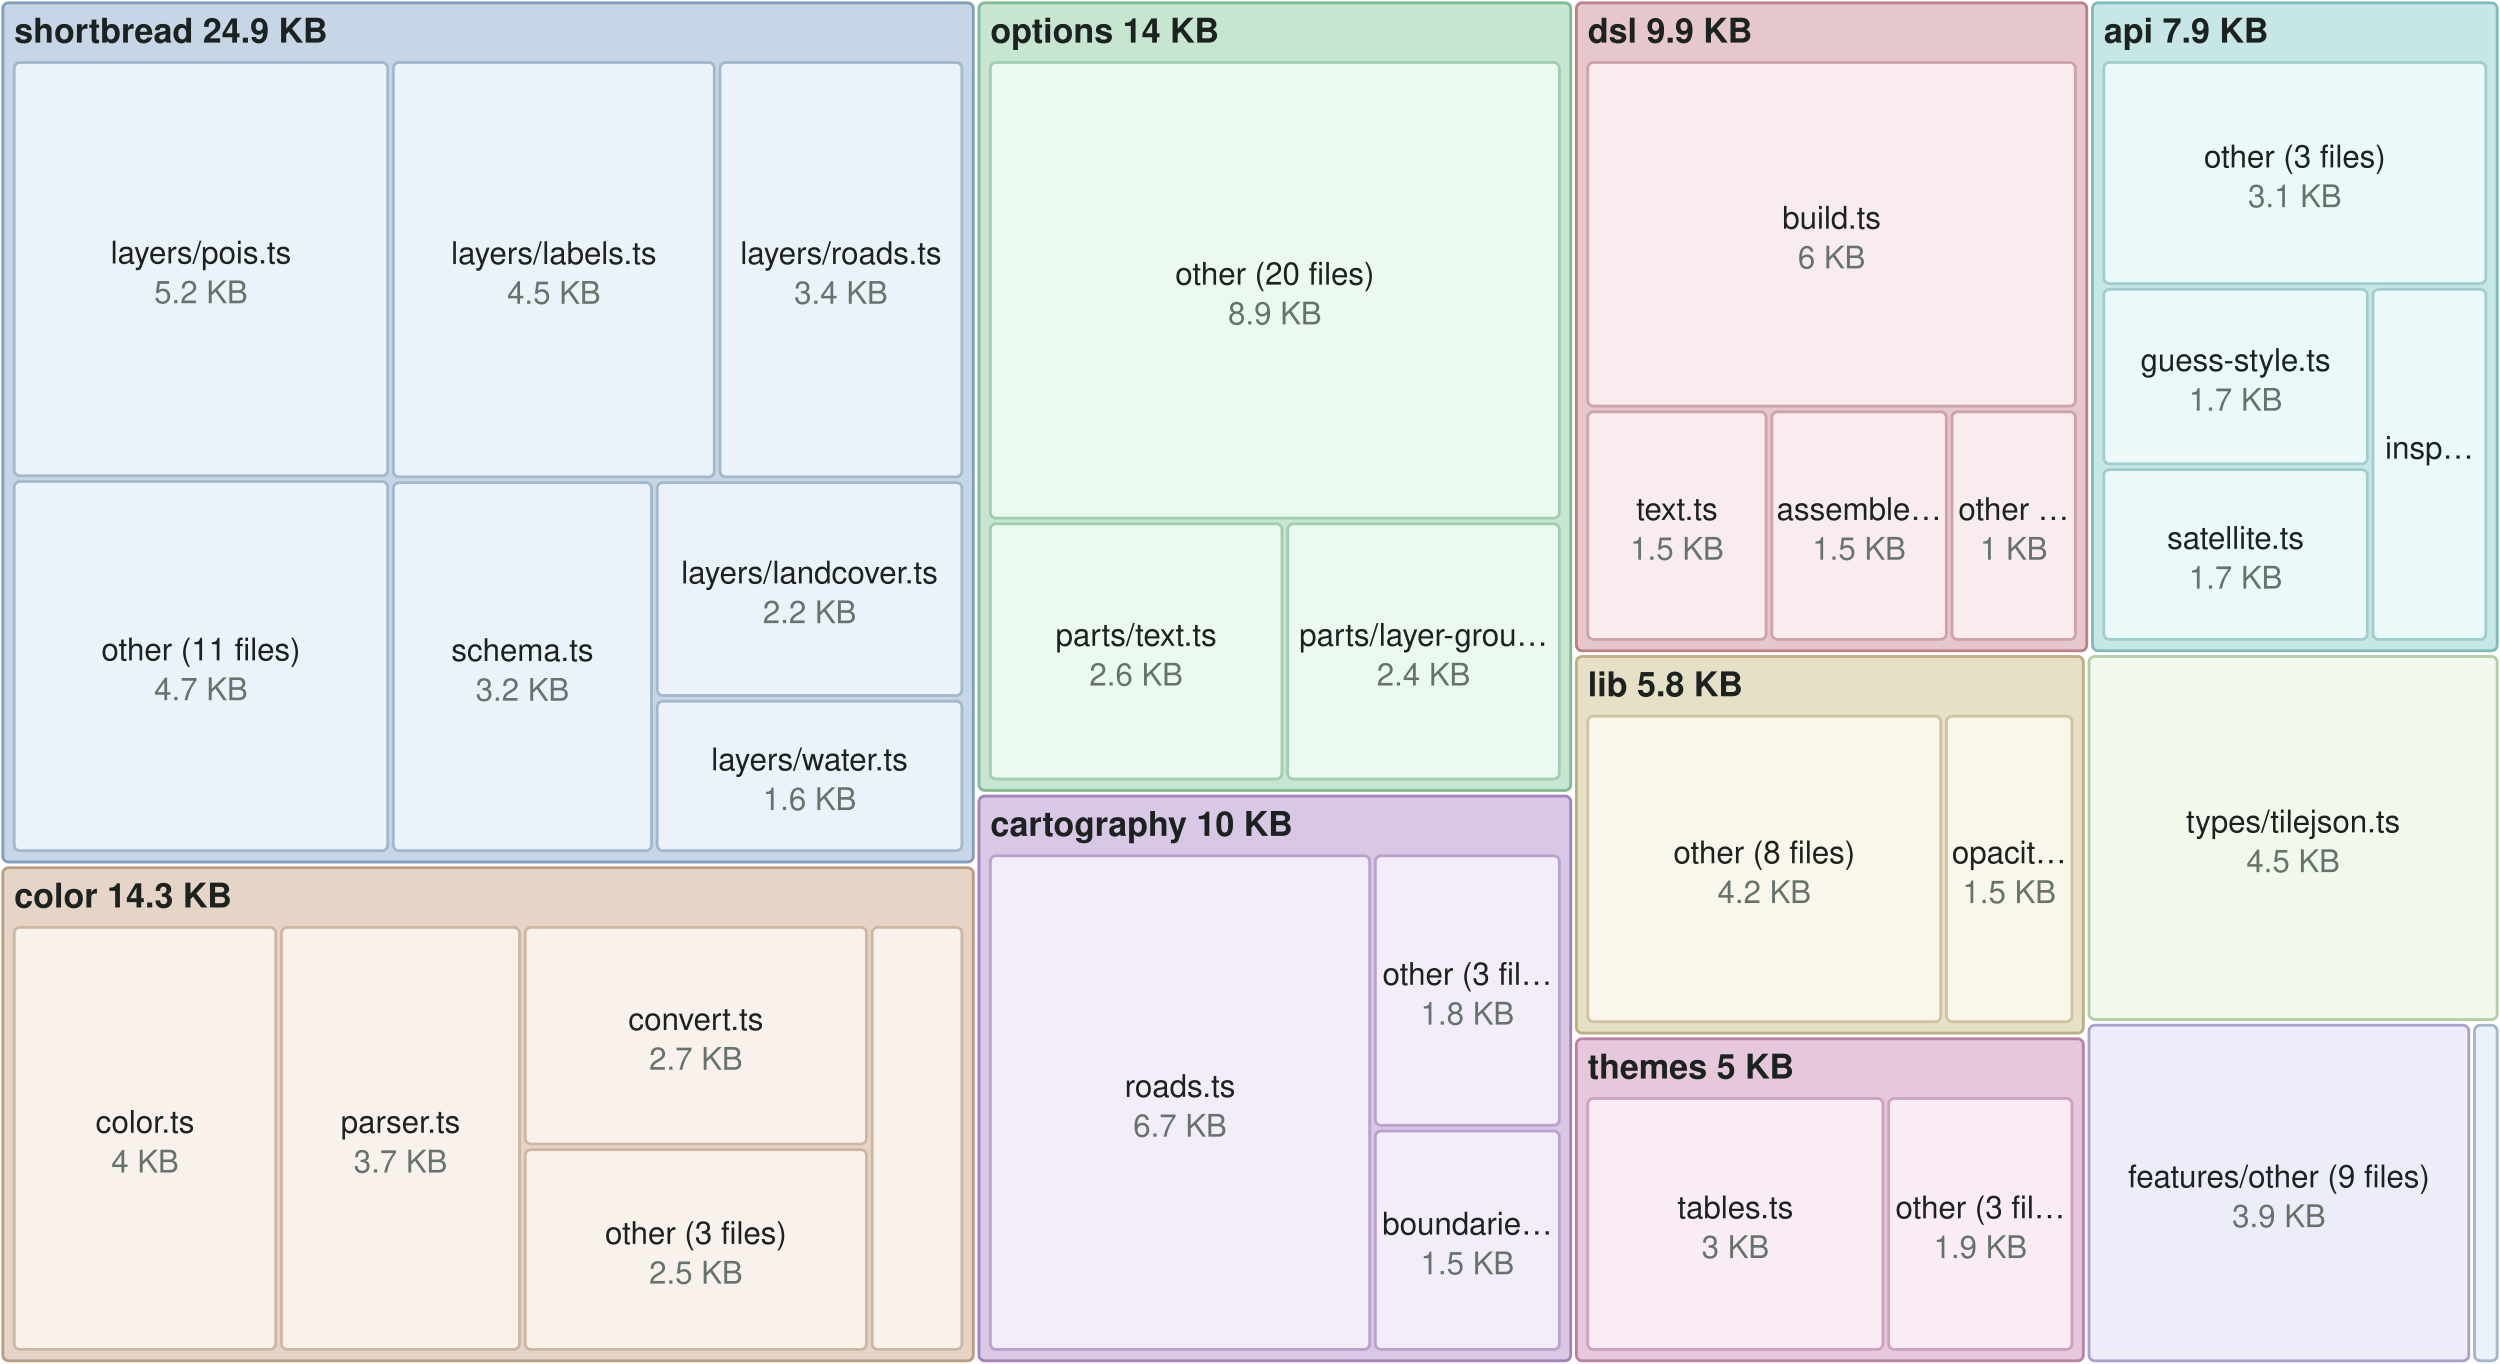
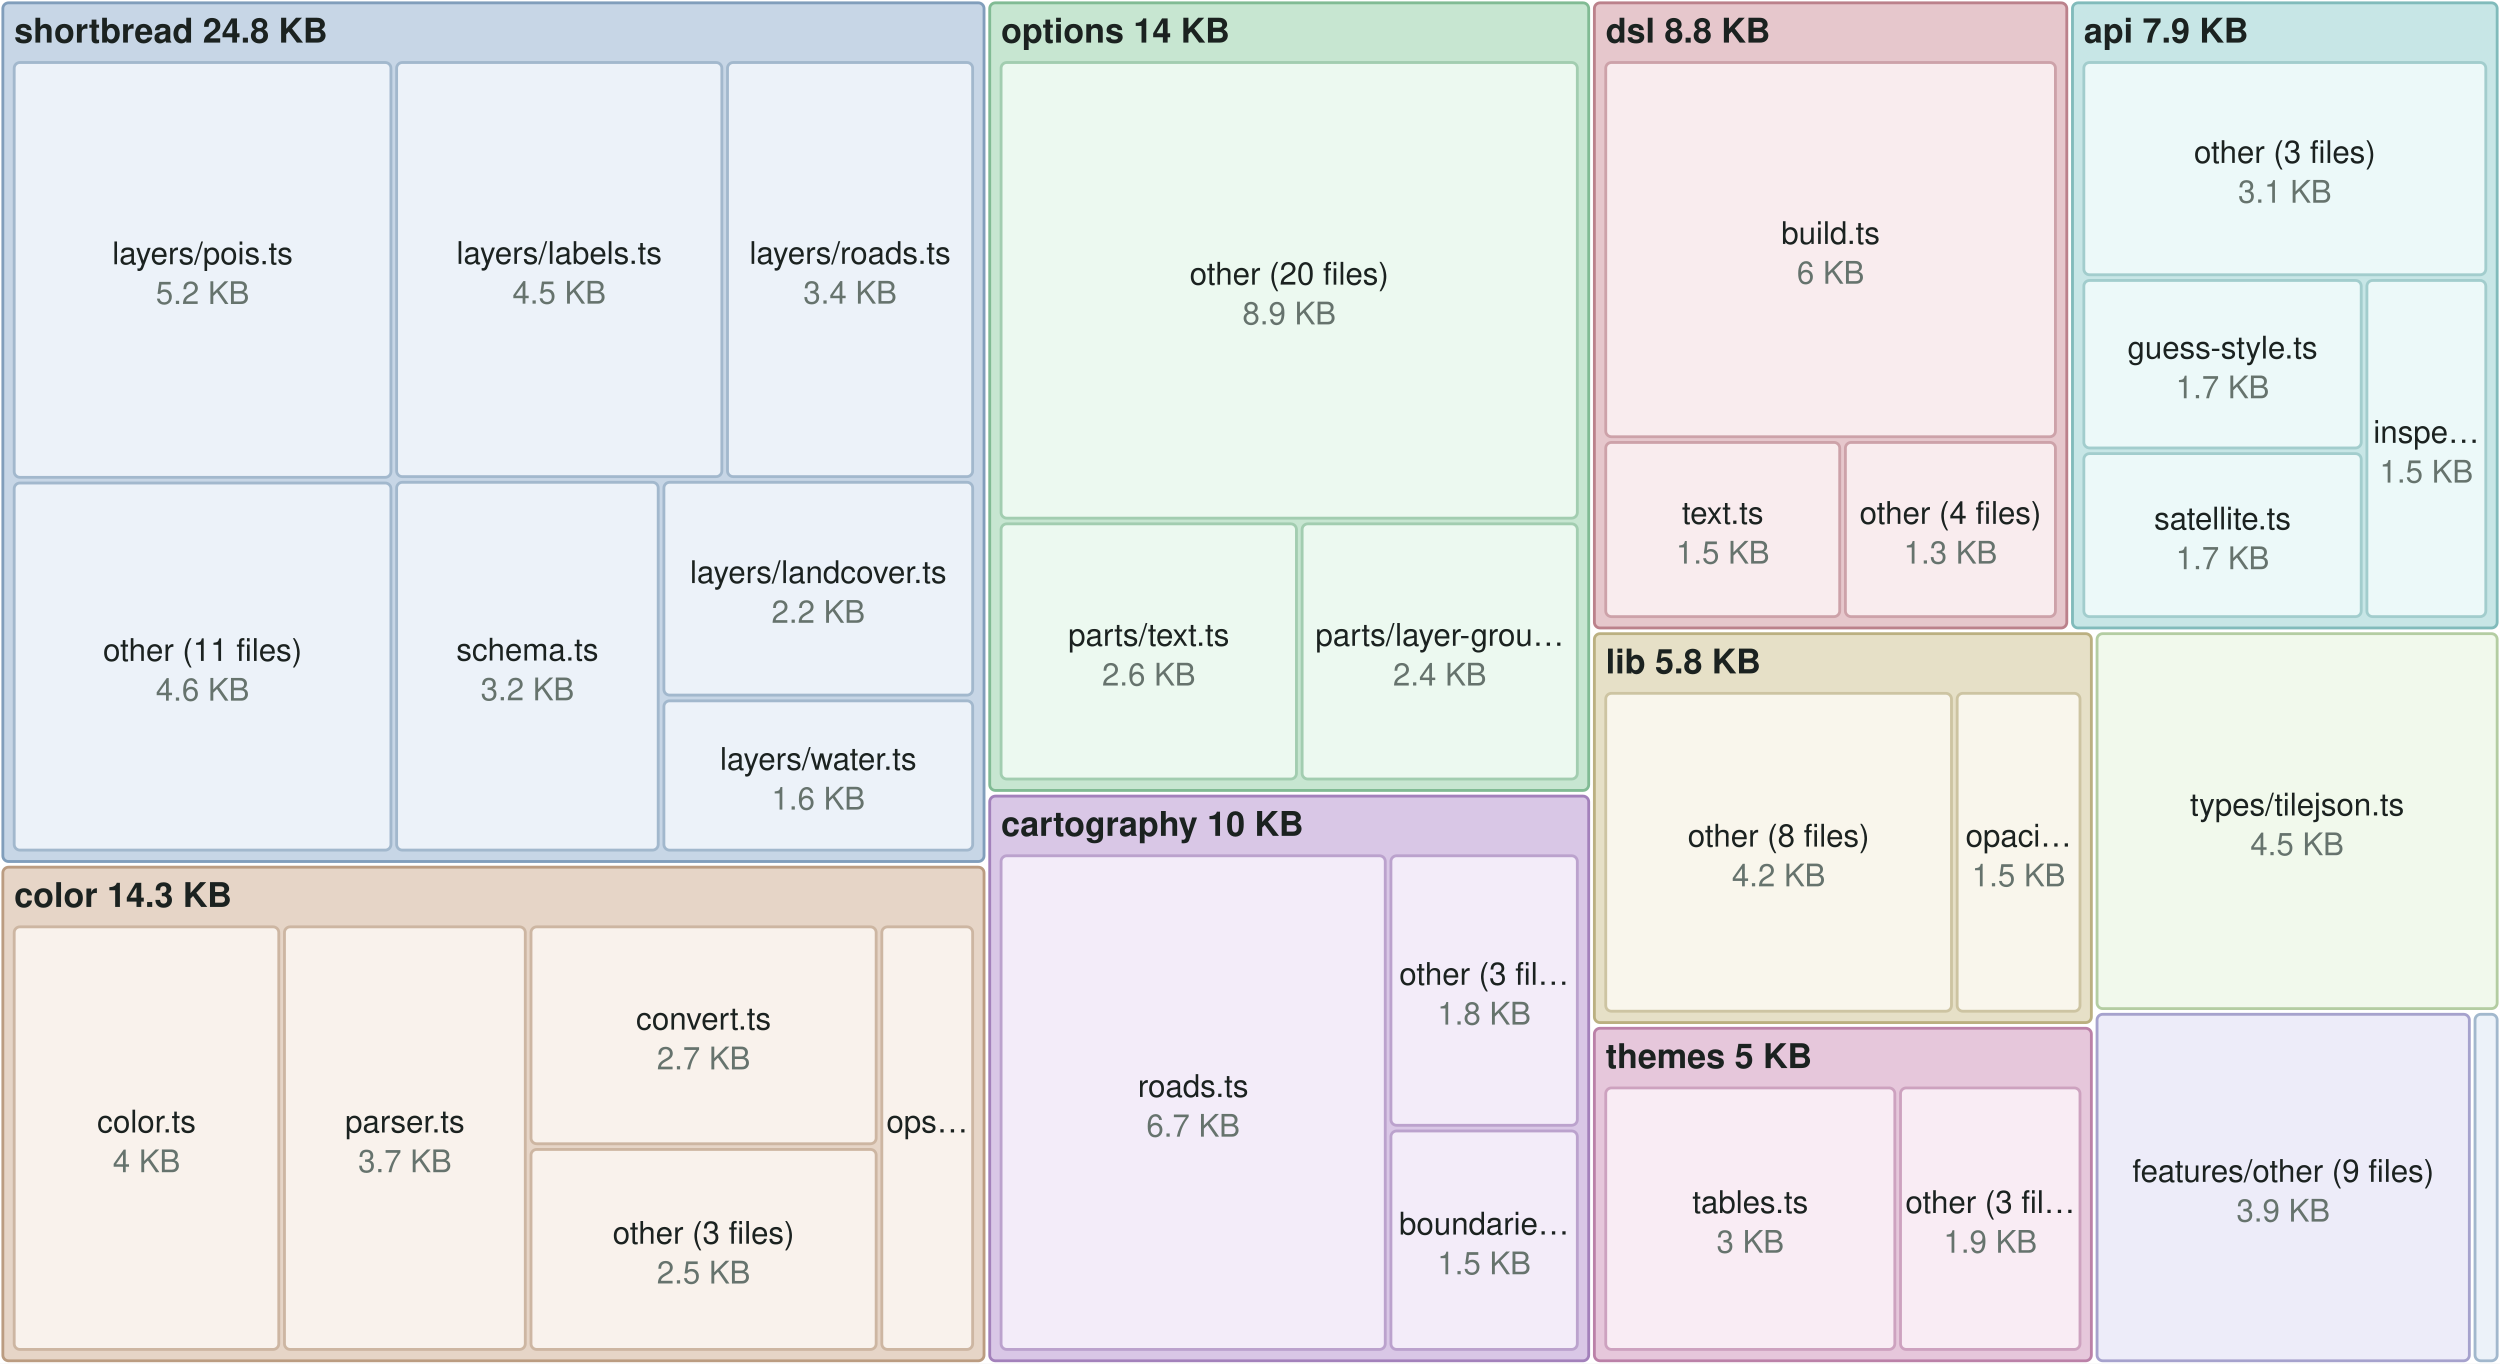
<svg xmlns="http://www.w3.org/2000/svg" width="880" height="480" viewBox="0 0 880 480">
  <style>
	.background { fill: #ffffff; }
	text { font-family: Helvetica, Arial, 'Liberation Sans', sans-serif; }
	.group-label { fill: #1b2220; font-weight: 600; font-size: 12px; }
	.leaf-label { fill: #1b2220; font-size: 11px; text-anchor: middle; }
	.leaf-size { fill: #66736d; font-size: 11px; text-anchor: middle; }
	.group-box, .leaf-box { stroke-width: 1; }
	.leaf:hover .leaf-box { stroke-width: 2; }
	.c0 .group-box { fill: hsl(210 38% 84%); stroke: hsl(210 30% 62%); }
	.c0 .leaf-box { fill: hsl(210 50% 95%); stroke: hsl(210 30% 72%); }
	.c1 .group-box { fill: hsl(28 38% 84%); stroke: hsl(28 30% 62%); }
	.c1 .leaf-box { fill: hsl(28 50% 95%); stroke: hsl(28 30% 72%); }
	.c2 .group-box { fill: hsl(140 38% 84%); stroke: hsl(140 30% 62%); }
	.c2 .leaf-box { fill: hsl(140 50% 95%); stroke: hsl(140 30% 72%); }
	.c3 .group-box { fill: hsl(275 38% 84%); stroke: hsl(275 30% 62%); }
	.c3 .leaf-box { fill: hsl(275 50% 95%); stroke: hsl(275 30% 72%); }
	.c4 .group-box { fill: hsl(350 38% 84%); stroke: hsl(350 30% 62%); }
	.c4 .leaf-box { fill: hsl(350 50% 95%); stroke: hsl(350 30% 72%); }
	.c5 .group-box { fill: hsl(180 38% 84%); stroke: hsl(180 30% 62%); }
	.c5 .leaf-box { fill: hsl(180 50% 95%); stroke: hsl(180 30% 72%); }
	.c6 .group-box { fill: hsl(48 38% 84%); stroke: hsl(48 30% 62%); }
	.c6 .leaf-box { fill: hsl(48 50% 95%); stroke: hsl(48 30% 72%); }
	.c7 .group-box { fill: hsl(320 38% 84%); stroke: hsl(320 30% 62%); }
	.c7 .leaf-box { fill: hsl(320 50% 95%); stroke: hsl(320 30% 72%); }
	.c8 .group-box { fill: hsl(95 38% 84%); stroke: hsl(95 30% 62%); }
	.c8 .leaf-box { fill: hsl(95 50% 95%); stroke: hsl(95 30% 72%); }
	.c9 .group-box { fill: hsl(245 38% 84%); stroke: hsl(245 30% 62%); }
	.c9 .leaf-box { fill: hsl(245 50% 95%); stroke: hsl(245 30% 72%); }
	@media (prefers-color-scheme: dark) {
		.background { fill: #0d1117; }
		.group-label, .leaf-label { fill: #e6edf3; }
		.leaf-size { fill: #8b949e; }
		.c0 .group-box { fill: hsl(210 22% 22%); stroke: hsl(210 20% 38%); }
		.c0 .leaf-box { fill: hsl(210 25% 14%); stroke: hsl(210 20% 32%); }
		.c1 .group-box { fill: hsl(28 22% 22%); stroke: hsl(28 20% 38%); }
		.c1 .leaf-box { fill: hsl(28 25% 14%); stroke: hsl(28 20% 32%); }
		.c2 .group-box { fill: hsl(140 22% 22%); stroke: hsl(140 20% 38%); }
		.c2 .leaf-box { fill: hsl(140 25% 14%); stroke: hsl(140 20% 32%); }
		.c3 .group-box { fill: hsl(275 22% 22%); stroke: hsl(275 20% 38%); }
		.c3 .leaf-box { fill: hsl(275 25% 14%); stroke: hsl(275 20% 32%); }
		.c4 .group-box { fill: hsl(350 22% 22%); stroke: hsl(350 20% 38%); }
		.c4 .leaf-box { fill: hsl(350 25% 14%); stroke: hsl(350 20% 32%); }
		.c5 .group-box { fill: hsl(180 22% 22%); stroke: hsl(180 20% 38%); }
		.c5 .leaf-box { fill: hsl(180 25% 14%); stroke: hsl(180 20% 32%); }
		.c6 .group-box { fill: hsl(48 22% 22%); stroke: hsl(48 20% 38%); }
		.c6 .leaf-box { fill: hsl(48 25% 14%); stroke: hsl(48 20% 32%); }
		.c7 .group-box { fill: hsl(320 22% 22%); stroke: hsl(320 20% 38%); }
		.c7 .leaf-box { fill: hsl(320 25% 14%); stroke: hsl(320 20% 32%); }
		.c8 .group-box { fill: hsl(95 22% 22%); stroke: hsl(95 20% 38%); }
		.c8 .leaf-box { fill: hsl(95 25% 14%); stroke: hsl(95 20% 32%); }
		.c9 .group-box { fill: hsl(245 22% 22%); stroke: hsl(245 20% 38%); }
		.c9 .leaf-box { fill: hsl(245 25% 14%); stroke: hsl(245 20% 32%); }
	}
</style>
  <rect class="background" width="880" height="480" />
  <g class="group c0">
-     <rect class="group-box" x="1" y="1" width="341.6" height="302.44" rx="2" />
-     <text class="group-label" x="5" y="15" textLength="108.71" lengthAdjust="spacingAndGlyphs">shortbread 24.9 KB</text>
-   </g>
-   <g class="leaf c0">
-     <rect class="leaf-box" x="5" y="22" width="131.46" height="145.48" rx="2" />
-     <text class="leaf-label" x="70.73" y="92.74" textLength="64.19" lengthAdjust="spacingAndGlyphs">layers/pois.ts</text>
-     <text class="leaf-size" x="70.73" y="106.74" textLength="33.02" lengthAdjust="spacingAndGlyphs">5.2 KB</text>
-   </g>
-   <g class="leaf c0">
-     <rect class="leaf-box" x="5" y="169.48" width="131.46" height="129.96" rx="2" />
-     <text class="leaf-label" x="70.73" y="232.46" textLength="70.3" lengthAdjust="spacingAndGlyphs">other (11 files)</text>
-     <text class="leaf-size" x="70.73" y="246.46" textLength="33.02" lengthAdjust="spacingAndGlyphs">4.7 KB</text>
-   </g>
-   <g class="leaf c0">
-     <rect class="leaf-box" x="138.46" y="22" width="112.98" height="145.88" rx="2" />
-     <text class="leaf-label" x="194.95" y="92.94" textLength="72.74" lengthAdjust="spacingAndGlyphs">layers/labels.ts</text>
-     <text class="leaf-size" x="194.95" y="106.94" textLength="33.02" lengthAdjust="spacingAndGlyphs">4.5 KB</text>
-   </g>
-   <g class="leaf c0">
-     <rect class="leaf-box" x="253.44" y="22" width="85.16" height="145.88" rx="2" />
-     <text class="leaf-label" x="296.02" y="92.94" textLength="71.52" lengthAdjust="spacingAndGlyphs">layers/roads.ts</text>
-     <text class="leaf-size" x="296.02" y="106.94" textLength="33.02" lengthAdjust="spacingAndGlyphs">3.4 KB</text>
-   </g>
-   <g class="leaf c0">
-     <rect class="leaf-box" x="138.46" y="169.88" width="90.87" height="129.56" rx="2" />
-     <text class="leaf-label" x="183.89" y="232.66" textLength="50.13" lengthAdjust="spacingAndGlyphs">schema.ts</text>
-     <text class="leaf-size" x="183.89" y="246.66" textLength="33.02" lengthAdjust="spacingAndGlyphs">3.2 KB</text>
-   </g>
-   <g class="leaf c0">
-     <rect class="leaf-box" x="231.33" y="169.88" width="107.27" height="74.96" rx="2" />
-     <text class="leaf-label" x="284.96" y="205.36" textLength="91.7" lengthAdjust="spacingAndGlyphs">layers/landcover.ts</text>
-     <text class="leaf-size" x="284.96" y="219.36" textLength="33.02" lengthAdjust="spacingAndGlyphs">2.2 KB</text>
-   </g>
-   <g class="leaf c0">
-     <rect class="leaf-box" x="231.33" y="246.84" width="107.27" height="52.6" rx="2" />
-     <text class="leaf-label" x="284.96" y="271.14" textLength="70.91" lengthAdjust="spacingAndGlyphs">layers/water.ts</text>
-     <text class="leaf-size" x="284.96" y="285.14" textLength="33.02" lengthAdjust="spacingAndGlyphs">1.6 KB</text>
+     <rect class="group-box" x="1" y="1" width="345.38" height="302.25" rx="2" />
+     <text class="group-label" x="5" y="15" textLength="108.71" lengthAdjust="spacingAndGlyphs">shortbread 24.8 KB</text>
+   </g>
+   <g class="leaf c0">
+     <rect class="leaf-box" x="5" y="22" width="132.61" height="146.02" rx="2" />
+     <text class="leaf-label" x="71.3" y="93.01" textLength="64.19" lengthAdjust="spacingAndGlyphs">layers/pois.ts</text>
+     <text class="leaf-size" x="71.3" y="107.01" textLength="33.02" lengthAdjust="spacingAndGlyphs">5.2 KB</text>
+   </g>
+   <g class="leaf c0">
+     <rect class="leaf-box" x="5" y="170.02" width="132.61" height="129.22" rx="2" />
+     <text class="leaf-label" x="71.3" y="232.64" textLength="70.3" lengthAdjust="spacingAndGlyphs">other (11 files)</text>
+     <text class="leaf-size" x="71.3" y="246.64" textLength="33.02" lengthAdjust="spacingAndGlyphs">4.6 KB</text>
+   </g>
+   <g class="leaf c0">
+     <rect class="leaf-box" x="139.61" y="22" width="114.48" height="145.77" rx="2" />
+     <text class="leaf-label" x="196.84" y="92.89" textLength="72.74" lengthAdjust="spacingAndGlyphs">layers/labels.ts</text>
+     <text class="leaf-size" x="196.84" y="106.89" textLength="33.02" lengthAdjust="spacingAndGlyphs">4.5 KB</text>
+   </g>
+   <g class="leaf c0">
+     <rect class="leaf-box" x="256.08" y="22" width="86.29" height="145.77" rx="2" />
+     <text class="leaf-label" x="299.23" y="92.89" textLength="71.52" lengthAdjust="spacingAndGlyphs">layers/roads.ts</text>
+     <text class="leaf-size" x="299.23" y="106.89" textLength="33.02" lengthAdjust="spacingAndGlyphs">3.4 KB</text>
+   </g>
+   <g class="leaf c0">
+     <rect class="leaf-box" x="139.61" y="169.77" width="92.08" height="129.47" rx="2" />
+     <text class="leaf-label" x="185.65" y="232.51" textLength="50.13" lengthAdjust="spacingAndGlyphs">schema.ts</text>
+     <text class="leaf-size" x="185.65" y="246.51" textLength="33.02" lengthAdjust="spacingAndGlyphs">3.2 KB</text>
+   </g>
+   <g class="leaf c0">
+     <rect class="leaf-box" x="233.69" y="169.77" width="108.69" height="74.91" rx="2" />
+     <text class="leaf-label" x="288.03" y="205.23" textLength="91.7" lengthAdjust="spacingAndGlyphs">layers/landcover.ts</text>
+     <text class="leaf-size" x="288.03" y="219.23" textLength="33.02" lengthAdjust="spacingAndGlyphs">2.2 KB</text>
+   </g>
+   <g class="leaf c0">
+     <rect class="leaf-box" x="233.69" y="246.69" width="108.69" height="52.56" rx="2" />
+     <text class="leaf-label" x="288.03" y="270.97" textLength="70.91" lengthAdjust="spacingAndGlyphs">layers/water.ts</text>
+     <text class="leaf-size" x="288.03" y="284.97" textLength="33.02" lengthAdjust="spacingAndGlyphs">1.6 KB</text>
  </g>
  <g class="group c1">
-     <rect class="group-box" x="1" y="305.44" width="341.6" height="173.56" rx="2" />
-     <text class="group-label" x="5" y="319.44" textLength="75.37" lengthAdjust="spacingAndGlyphs">color 14.3 KB</text>
-   </g>
-   <g class="leaf c1">
-     <rect class="leaf-box" x="5" y="326.44" width="92.07" height="148.56" rx="2" />
-     <text class="leaf-label" x="51.04" y="398.72" textLength="35.45" lengthAdjust="spacingAndGlyphs">color.ts</text>
-     <text class="leaf-size" x="51.04" y="412.72" textLength="23.85" lengthAdjust="spacingAndGlyphs">4 KB</text>
-   </g>
-   <g class="leaf c1">
-     <rect class="leaf-box" x="99.07" y="326.44" width="83.81" height="148.56" rx="2" />
-     <text class="leaf-label" x="140.98" y="398.72" textLength="42.79" lengthAdjust="spacingAndGlyphs">parser.ts</text>
-     <text class="leaf-size" x="140.98" y="412.72" textLength="33.02" lengthAdjust="spacingAndGlyphs">3.7 KB</text>
-   </g>
-   <g class="leaf c1">
-     <rect class="leaf-box" x="184.88" y="326.44" width="120.12" height="76.25" rx="2" />
-     <text class="leaf-label" x="244.94" y="362.57" textLength="47.69" lengthAdjust="spacingAndGlyphs">convert.ts</text>
-     <text class="leaf-size" x="244.94" y="376.57" textLength="33.02" lengthAdjust="spacingAndGlyphs">2.7 KB</text>
-   </g>
-   <g class="leaf c1">
-     <rect class="leaf-box" x="184.88" y="404.69" width="120.12" height="70.31" rx="2" />
-     <text class="leaf-label" x="244.94" y="437.85" textLength="64.19" lengthAdjust="spacingAndGlyphs">other (3 files)</text>
-     <text class="leaf-size" x="244.94" y="451.85" textLength="33.02" lengthAdjust="spacingAndGlyphs">2.5 KB</text>
-   </g>
-   <g class="leaf c1">
-     <rect class="leaf-box" x="307" y="326.44" width="31.6" height="148.56" rx="2" />
+     <rect class="group-box" x="1" y="305.25" width="345.38" height="173.75" rx="2" />
+     <text class="group-label" x="5" y="319.25" textLength="75.37" lengthAdjust="spacingAndGlyphs">color 14.3 KB</text>
+   </g>
+   <g class="leaf c1">
+     <rect class="leaf-box" x="5" y="326.25" width="93.13" height="148.75" rx="2" />
+     <text class="leaf-label" x="51.57" y="398.62" textLength="35.45" lengthAdjust="spacingAndGlyphs">color.ts</text>
+     <text class="leaf-size" x="51.57" y="412.62" textLength="23.85" lengthAdjust="spacingAndGlyphs">4 KB</text>
+   </g>
+   <g class="leaf c1">
+     <rect class="leaf-box" x="100.13" y="326.25" width="84.77" height="148.75" rx="2" />
+     <text class="leaf-label" x="142.52" y="398.62" textLength="42.79" lengthAdjust="spacingAndGlyphs">parser.ts</text>
+     <text class="leaf-size" x="142.52" y="412.62" textLength="33.02" lengthAdjust="spacingAndGlyphs">3.7 KB</text>
+   </g>
+   <g class="leaf c1">
+     <rect class="leaf-box" x="186.91" y="326.25" width="121.5" height="76.35" rx="2" />
+     <text class="leaf-label" x="247.65" y="362.42" textLength="47.69" lengthAdjust="spacingAndGlyphs">convert.ts</text>
+     <text class="leaf-size" x="247.65" y="376.42" textLength="33.02" lengthAdjust="spacingAndGlyphs">2.7 KB</text>
+   </g>
+   <g class="leaf c1">
+     <rect class="leaf-box" x="186.91" y="404.6" width="121.5" height="70.4" rx="2" />
+     <text class="leaf-label" x="247.65" y="437.8" textLength="64.19" lengthAdjust="spacingAndGlyphs">other (3 files)</text>
+     <text class="leaf-size" x="247.65" y="451.8" textLength="33.02" lengthAdjust="spacingAndGlyphs">2.5 KB</text>
+   </g>
+   <g class="leaf c1">
+     <rect class="leaf-box" x="310.4" y="326.25" width="31.97" height="148.75" rx="2" />
+     <text class="leaf-label" x="326.39" y="398.62" textLength="23.85" lengthAdjust="spacingAndGlyphs">ops…</text>
  </g>
  <g class="group c2">
-     <rect class="group-box" x="344.6" y="1" width="208.3" height="277.23" rx="2" />
-     <text class="group-label" x="348.6" y="15" textLength="79.36" lengthAdjust="spacingAndGlyphs">options 14 KB</text>
+     <rect class="group-box" x="348.38" y="1" width="210.84" height="277.23" rx="2" />
+     <text class="group-label" x="352.38" y="15" textLength="79.36" lengthAdjust="spacingAndGlyphs">options 14 KB</text>
  </g>
  <g class="leaf c2">
-     <rect class="leaf-box" x="348.6" y="22" width="200.3" height="160.39" rx="2" />
-     <text class="leaf-label" x="448.74" y="100.2" textLength="70.3" lengthAdjust="spacingAndGlyphs">other (20 files)</text>
-     <text class="leaf-size" x="448.74" y="114.2" textLength="33.02" lengthAdjust="spacingAndGlyphs">8.9 KB</text>
+     <rect class="leaf-box" x="352.38" y="22" width="202.84" height="160.39" rx="2" />
+     <text class="leaf-label" x="453.8" y="100.2" textLength="70.3" lengthAdjust="spacingAndGlyphs">other (20 files)</text>
+     <text class="leaf-size" x="453.8" y="114.2" textLength="33.02" lengthAdjust="spacingAndGlyphs">8.9 KB</text>
  </g>
  <g class="leaf c2">
-     <rect class="leaf-box" x="348.6" y="184.39" width="102.65" height="89.83" rx="2" />
-     <text class="leaf-label" x="399.92" y="227.31" textLength="56.86" lengthAdjust="spacingAndGlyphs">parts/text.ts</text>
-     <text class="leaf-size" x="399.92" y="241.31" textLength="33.02" lengthAdjust="spacingAndGlyphs">2.6 KB</text>
+     <rect class="leaf-box" x="352.38" y="184.39" width="103.97" height="89.83" rx="2" />
+     <text class="leaf-label" x="404.36" y="227.31" textLength="56.86" lengthAdjust="spacingAndGlyphs">parts/text.ts</text>
+     <text class="leaf-size" x="404.36" y="241.31" textLength="33.02" lengthAdjust="spacingAndGlyphs">2.6 KB</text>
  </g>
  <g class="leaf c2">
-     <rect class="leaf-box" x="453.25" y="184.39" width="95.64" height="89.83" rx="2" />
-     <text class="leaf-label" x="501.07" y="227.31" textLength="83.14" lengthAdjust="spacingAndGlyphs">parts/layer-grou…</text>
-     <text class="leaf-size" x="501.07" y="241.31" textLength="33.02" lengthAdjust="spacingAndGlyphs">2.4 KB</text>
+     <rect class="leaf-box" x="458.35" y="184.39" width="96.87" height="89.83" rx="2" />
+     <text class="leaf-label" x="506.78" y="227.31" textLength="83.14" lengthAdjust="spacingAndGlyphs">parts/layer-grou…</text>
+     <text class="leaf-size" x="506.78" y="241.31" textLength="33.02" lengthAdjust="spacingAndGlyphs">2.4 KB</text>
  </g>
  <g class="group c3">
-     <rect class="group-box" x="344.6" y="280.23" width="208.3" height="198.77" rx="2" />
-     <text class="group-label" x="348.6" y="294.23" textLength="105.37" lengthAdjust="spacingAndGlyphs">cartography 10 KB</text>
+     <rect class="group-box" x="348.38" y="280.23" width="210.84" height="198.77" rx="2" />
+     <text class="group-label" x="352.38" y="294.23" textLength="105.37" lengthAdjust="spacingAndGlyphs">cartography 10 KB</text>
  </g>
  <g class="leaf c3">
-     <rect class="leaf-box" x="348.6" y="301.23" width="133.52" height="173.77" rx="2" />
-     <text class="leaf-label" x="415.36" y="386.11" textLength="39.13" lengthAdjust="spacingAndGlyphs">roads.ts</text>
-     <text class="leaf-size" x="415.36" y="400.11" textLength="33.02" lengthAdjust="spacingAndGlyphs">6.7 KB</text>
+     <rect class="leaf-box" x="352.38" y="301.23" width="135.23" height="173.77" rx="2" />
+     <text class="leaf-label" x="419.99" y="386.11" textLength="39.13" lengthAdjust="spacingAndGlyphs">roads.ts</text>
+     <text class="leaf-size" x="419.99" y="400.11" textLength="33.02" lengthAdjust="spacingAndGlyphs">6.7 KB</text>
  </g>
  <g class="leaf c3">
-     <rect class="leaf-box" x="484.12" y="301.23" width="64.78" height="94.87" rx="2" />
-     <text class="leaf-label" x="516.51" y="346.66" textLength="55.02" lengthAdjust="spacingAndGlyphs">other (3 fil…</text>
-     <text class="leaf-size" x="516.51" y="360.66" textLength="33.02" lengthAdjust="spacingAndGlyphs">1.8 KB</text>
+     <rect class="leaf-box" x="489.6" y="301.23" width="65.62" height="94.87" rx="2" />
+     <text class="leaf-label" x="522.41" y="346.66" textLength="55.02" lengthAdjust="spacingAndGlyphs">other (3 fil…</text>
+     <text class="leaf-size" x="522.41" y="360.66" textLength="33.02" lengthAdjust="spacingAndGlyphs">1.8 KB</text>
  </g>
  <g class="leaf c3">
-     <rect class="leaf-box" x="484.12" y="398.1" width="64.78" height="76.9" rx="2" />
-     <text class="leaf-label" x="516.51" y="434.55" textLength="55.03" lengthAdjust="spacingAndGlyphs">boundarie…</text>
-     <text class="leaf-size" x="516.51" y="448.55" textLength="33.02" lengthAdjust="spacingAndGlyphs">1.5 KB</text>
+     <rect class="leaf-box" x="489.6" y="398.1" width="65.62" height="76.9" rx="2" />
+     <text class="leaf-label" x="522.41" y="434.55" textLength="55.03" lengthAdjust="spacingAndGlyphs">boundarie…</text>
+     <text class="leaf-size" x="522.41" y="448.55" textLength="33.02" lengthAdjust="spacingAndGlyphs">1.5 KB</text>
  </g>
  <g class="group c4">
-     <rect class="group-box" x="554.89" y="1" width="179.65" height="228.08" rx="2" />
-     <text class="group-label" x="558.89" y="15" textLength="56.7" lengthAdjust="spacingAndGlyphs">dsl 9.9 KB</text>
+     <rect class="group-box" x="561.22" y="1" width="166.29" height="220.05" rx="2" />
+     <text class="group-label" x="565.22" y="15" textLength="56.7" lengthAdjust="spacingAndGlyphs">dsl 8.8 KB</text>
  </g>
  <g class="leaf c4">
-     <rect class="leaf-box" x="558.89" y="22" width="171.65" height="120.96" rx="2" />
-     <text class="leaf-label" x="644.72" y="80.48" textLength="34.85" lengthAdjust="spacingAndGlyphs">build.ts</text>
-     <text class="leaf-size" x="644.72" y="94.48" textLength="23.85" lengthAdjust="spacingAndGlyphs">6 KB</text>
+     <rect class="leaf-box" x="565.22" y="22" width="158.29" height="131.73" rx="2" />
+     <text class="leaf-label" x="644.37" y="85.87" textLength="34.85" lengthAdjust="spacingAndGlyphs">build.ts</text>
+     <text class="leaf-size" x="644.37" y="99.87" textLength="23.85" lengthAdjust="spacingAndGlyphs">6 KB</text>
  </g>
  <g class="leaf c4">
-     <rect class="leaf-box" x="558.89" y="144.96" width="62.78" height="80.12" rx="2" />
-     <text class="leaf-label" x="590.29" y="183.02" textLength="29.35" lengthAdjust="spacingAndGlyphs">text.ts</text>
-     <text class="leaf-size" x="590.29" y="197.02" textLength="33.02" lengthAdjust="spacingAndGlyphs">1.5 KB</text>
+     <rect class="leaf-box" x="565.22" y="155.73" width="82.36" height="61.32" rx="2" />
+     <text class="leaf-label" x="606.4" y="184.39" textLength="29.35" lengthAdjust="spacingAndGlyphs">text.ts</text>
+     <text class="leaf-size" x="606.4" y="198.39" textLength="33.02" lengthAdjust="spacingAndGlyphs">1.5 KB</text>
  </g>
  <g class="leaf c4">
-     <rect class="leaf-box" x="623.68" y="144.96" width="61.42" height="80.12" rx="2" />
-     <text class="leaf-label" x="654.39" y="183.02" textLength="53.19" lengthAdjust="spacingAndGlyphs">assemble…</text>
-     <text class="leaf-size" x="654.39" y="197.02" textLength="33.02" lengthAdjust="spacingAndGlyphs">1.5 KB</text>
-   </g>
-   <g class="leaf c4">
-     <rect class="leaf-box" x="687.1" y="144.96" width="43.45" height="80.12" rx="2" />
-     <text class="leaf-label" x="708.82" y="183.02" textLength="34.24" lengthAdjust="spacingAndGlyphs">other …</text>
-     <text class="leaf-size" x="708.82" y="197.02" textLength="23.85" lengthAdjust="spacingAndGlyphs">1 KB</text>
+     <rect class="leaf-box" x="649.58" y="155.73" width="73.93" height="61.32" rx="2" />
+     <text class="leaf-label" x="686.55" y="184.39" textLength="64.19" lengthAdjust="spacingAndGlyphs">other (4 files)</text>
+     <text class="leaf-size" x="686.55" y="198.39" textLength="33.02" lengthAdjust="spacingAndGlyphs">1.3 KB</text>
  </g>
  <g class="group c5">
-     <rect class="group-box" x="736.55" y="1" width="142.45" height="228.08" rx="2" />
-     <text class="group-label" x="740.55" y="15" textLength="56.7" lengthAdjust="spacingAndGlyphs">api 7.9 KB</text>
-   </g>
-   <g class="leaf c5">
-     <rect class="leaf-box" x="740.55" y="22" width="134.45" height="77.84" rx="2" />
-     <text class="leaf-label" x="807.77" y="58.92" textLength="64.19" lengthAdjust="spacingAndGlyphs">other (3 files)</text>
-     <text class="leaf-size" x="807.77" y="72.92" textLength="33.02" lengthAdjust="spacingAndGlyphs">3.1 KB</text>
-   </g>
-   <g class="leaf c5">
-     <rect class="leaf-box" x="740.55" y="101.84" width="92.75" height="61.44" rx="2" />
-     <text class="leaf-label" x="786.92" y="130.56" textLength="67.24" lengthAdjust="spacingAndGlyphs">guess-style.ts</text>
-     <text class="leaf-size" x="786.92" y="144.56" textLength="33.02" lengthAdjust="spacingAndGlyphs">1.7 KB</text>
-   </g>
-   <g class="leaf c5">
-     <rect class="leaf-box" x="740.55" y="165.28" width="92.75" height="59.8" rx="2" />
-     <text class="leaf-label" x="786.92" y="193.18" textLength="48.91" lengthAdjust="spacingAndGlyphs">satellite.ts</text>
-     <text class="leaf-size" x="786.92" y="207.18" textLength="33.02" lengthAdjust="spacingAndGlyphs">1.7 KB</text>
-   </g>
-   <g class="leaf c5">
-     <rect class="leaf-box" x="835.3" y="101.84" width="39.7" height="123.24" rx="2" />
-     <text class="leaf-label" x="855.15" y="161.46" textLength="26.29" lengthAdjust="spacingAndGlyphs">insp…</text>
+     <rect class="group-box" x="729.51" y="1" width="149.49" height="220.05" rx="2" />
+     <text class="group-label" x="733.51" y="15" textLength="56.7" lengthAdjust="spacingAndGlyphs">api 7.9 KB</text>
+   </g>
+   <g class="leaf c5">
+     <rect class="leaf-box" x="733.51" y="22" width="141.49" height="74.72" rx="2" />
+     <text class="leaf-label" x="804.26" y="57.36" textLength="64.19" lengthAdjust="spacingAndGlyphs">other (3 files)</text>
+     <text class="leaf-size" x="804.26" y="71.36" textLength="33.02" lengthAdjust="spacingAndGlyphs">3.1 KB</text>
+   </g>
+   <g class="leaf c5">
+     <rect class="leaf-box" x="733.51" y="98.72" width="97.64" height="58.96" rx="2" />
+     <text class="leaf-label" x="782.33" y="126.19" textLength="67.24" lengthAdjust="spacingAndGlyphs">guess-style.ts</text>
+     <text class="leaf-size" x="782.33" y="140.19" textLength="33.02" lengthAdjust="spacingAndGlyphs">1.7 KB</text>
+   </g>
+   <g class="leaf c5">
+     <rect class="leaf-box" x="733.51" y="159.67" width="97.64" height="57.38" rx="2" />
+     <text class="leaf-label" x="782.33" y="186.36" textLength="48.91" lengthAdjust="spacingAndGlyphs">satellite.ts</text>
+     <text class="leaf-size" x="782.33" y="200.36" textLength="33.02" lengthAdjust="spacingAndGlyphs">1.7 KB</text>
+   </g>
+   <g class="leaf c5">
+     <rect class="leaf-box" x="833.15" y="98.72" width="41.85" height="118.33" rx="2" />
+     <text class="leaf-label" x="854.07" y="155.88" textLength="32.41" lengthAdjust="spacingAndGlyphs">inspe…</text>
+     <text class="leaf-size" x="854.07" y="169.88" textLength="33.02" lengthAdjust="spacingAndGlyphs">1.5 KB</text>
  </g>
  <g class="group c6">
-     <rect class="group-box" x="554.89" y="231.08" width="178.44" height="132.57" rx="2" />
-     <text class="group-label" x="558.89" y="245.08" textLength="53.36" lengthAdjust="spacingAndGlyphs">lib 5.8 KB</text>
+     <rect class="group-box" x="561.22" y="223.05" width="174.94" height="136.9" rx="2" />
+     <text class="group-label" x="565.22" y="237.05" textLength="53.36" lengthAdjust="spacingAndGlyphs">lib 5.8 KB</text>
  </g>
  <g class="leaf c6">
-     <rect class="leaf-box" x="558.89" y="252.08" width="124.26" height="107.57" rx="2" />
-     <text class="leaf-label" x="621.02" y="303.87" textLength="64.19" lengthAdjust="spacingAndGlyphs">other (8 files)</text>
-     <text class="leaf-size" x="621.02" y="317.87" textLength="33.02" lengthAdjust="spacingAndGlyphs">4.2 KB</text>
+     <rect class="leaf-box" x="565.22" y="244.05" width="121.7" height="111.9" rx="2" />
+     <text class="leaf-label" x="626.07" y="298" textLength="64.19" lengthAdjust="spacingAndGlyphs">other (8 files)</text>
+     <text class="leaf-size" x="626.07" y="312" textLength="33.02" lengthAdjust="spacingAndGlyphs">4.2 KB</text>
  </g>
  <g class="leaf c6">
-     <rect class="leaf-box" x="685.16" y="252.08" width="44.18" height="107.57" rx="2" />
-     <text class="leaf-label" x="707.24" y="303.87" textLength="35.46" lengthAdjust="spacingAndGlyphs">opacit…</text>
-     <text class="leaf-size" x="707.24" y="317.87" textLength="33.02" lengthAdjust="spacingAndGlyphs">1.5 KB</text>
+     <rect class="leaf-box" x="688.92" y="244.05" width="43.24" height="111.9" rx="2" />
+     <text class="leaf-label" x="710.54" y="298" textLength="32.41" lengthAdjust="spacingAndGlyphs">opaci…</text>
+     <text class="leaf-size" x="710.54" y="312" textLength="33.02" lengthAdjust="spacingAndGlyphs">1.5 KB</text>
  </g>
  <g class="group c7">
-     <rect class="group-box" x="554.89" y="365.65" width="178.44" height="113.35" rx="2" />
-     <text class="group-label" x="558.89" y="379.65" textLength="71.36" lengthAdjust="spacingAndGlyphs">themes 5 KB</text>
+     <rect class="group-box" x="561.22" y="361.95" width="174.94" height="117.05" rx="2" />
+     <text class="group-label" x="565.22" y="375.95" textLength="71.36" lengthAdjust="spacingAndGlyphs">themes 5 KB</text>
  </g>
  <g class="leaf c7">
-     <rect class="leaf-box" x="558.89" y="386.65" width="103.91" height="88.35" rx="2" />
-     <text class="leaf-label" x="610.85" y="428.83" textLength="40.96" lengthAdjust="spacingAndGlyphs">tables.ts</text>
-     <text class="leaf-size" x="610.85" y="442.83" textLength="23.85" lengthAdjust="spacingAndGlyphs">3 KB</text>
+     <rect class="leaf-box" x="565.22" y="382.95" width="101.76" height="92.05" rx="2" />
+     <text class="leaf-label" x="616.1" y="426.97" textLength="40.96" lengthAdjust="spacingAndGlyphs">tables.ts</text>
+     <text class="leaf-size" x="616.1" y="440.97" textLength="23.85" lengthAdjust="spacingAndGlyphs">3 KB</text>
  </g>
  <g class="leaf c7">
-     <rect class="leaf-box" x="664.81" y="386.65" width="64.53" height="88.35" rx="2" />
-     <text class="leaf-label" x="697.07" y="428.83" textLength="55.02" lengthAdjust="spacingAndGlyphs">other (3 fil…</text>
-     <text class="leaf-size" x="697.07" y="442.83" textLength="33.02" lengthAdjust="spacingAndGlyphs">1.9 KB</text>
+     <rect class="leaf-box" x="668.98" y="382.95" width="63.18" height="92.05" rx="2" />
+     <text class="leaf-label" x="700.57" y="426.97" textLength="55.02" lengthAdjust="spacingAndGlyphs">other (3 fil…</text>
+     <text class="leaf-size" x="700.57" y="440.97" textLength="33.02" lengthAdjust="spacingAndGlyphs">1.9 KB</text>
  </g>
  <g class="leaf c8">
-     <rect class="leaf-box" x="735.33" y="231.08" width="143.67" height="127.81" rx="2" />
-     <text class="leaf-label" x="807.17" y="292.98" textLength="75.2" lengthAdjust="spacingAndGlyphs">types/tilejson.ts</text>
-     <text class="leaf-size" x="807.17" y="306.98" textLength="33.02" lengthAdjust="spacingAndGlyphs">4.5 KB</text>
+     <rect class="leaf-box" x="738.16" y="223.05" width="140.84" height="131.98" rx="2" />
+     <text class="leaf-label" x="808.58" y="287.04" textLength="75.2" lengthAdjust="spacingAndGlyphs">types/tilejson.ts</text>
+     <text class="leaf-size" x="808.58" y="301.04" textLength="33.02" lengthAdjust="spacingAndGlyphs">4.5 KB</text>
  </g>
  <g class="leaf c9">
-     <rect class="leaf-box" x="735.33" y="360.89" width="133.69" height="118.11" rx="2" />
-     <text class="leaf-label" x="802.18" y="417.94" textLength="106.99" lengthAdjust="spacingAndGlyphs">features/other (9 files)</text>
-     <text class="leaf-size" x="802.18" y="431.94" textLength="33.02" lengthAdjust="spacingAndGlyphs">3.9 KB</text>
-   </g>
-   <g class="leaf c0">
-     <rect class="leaf-box" x="871.02" y="360.89" width="7.98" height="118.11" rx="2" />
+     <rect class="leaf-box" x="738.16" y="357.03" width="131.05" height="121.97" rx="2" />
+     <text class="leaf-label" x="803.69" y="416.01" textLength="106.99" lengthAdjust="spacingAndGlyphs">features/other (9 files)</text>
+     <text class="leaf-size" x="803.69" y="430.01" textLength="33.02" lengthAdjust="spacingAndGlyphs">3.9 KB</text>
+   </g>
+   <g class="leaf c0">
+     <rect class="leaf-box" x="871.21" y="357.03" width="7.79" height="121.97" rx="2" />
  </g>
</svg>
